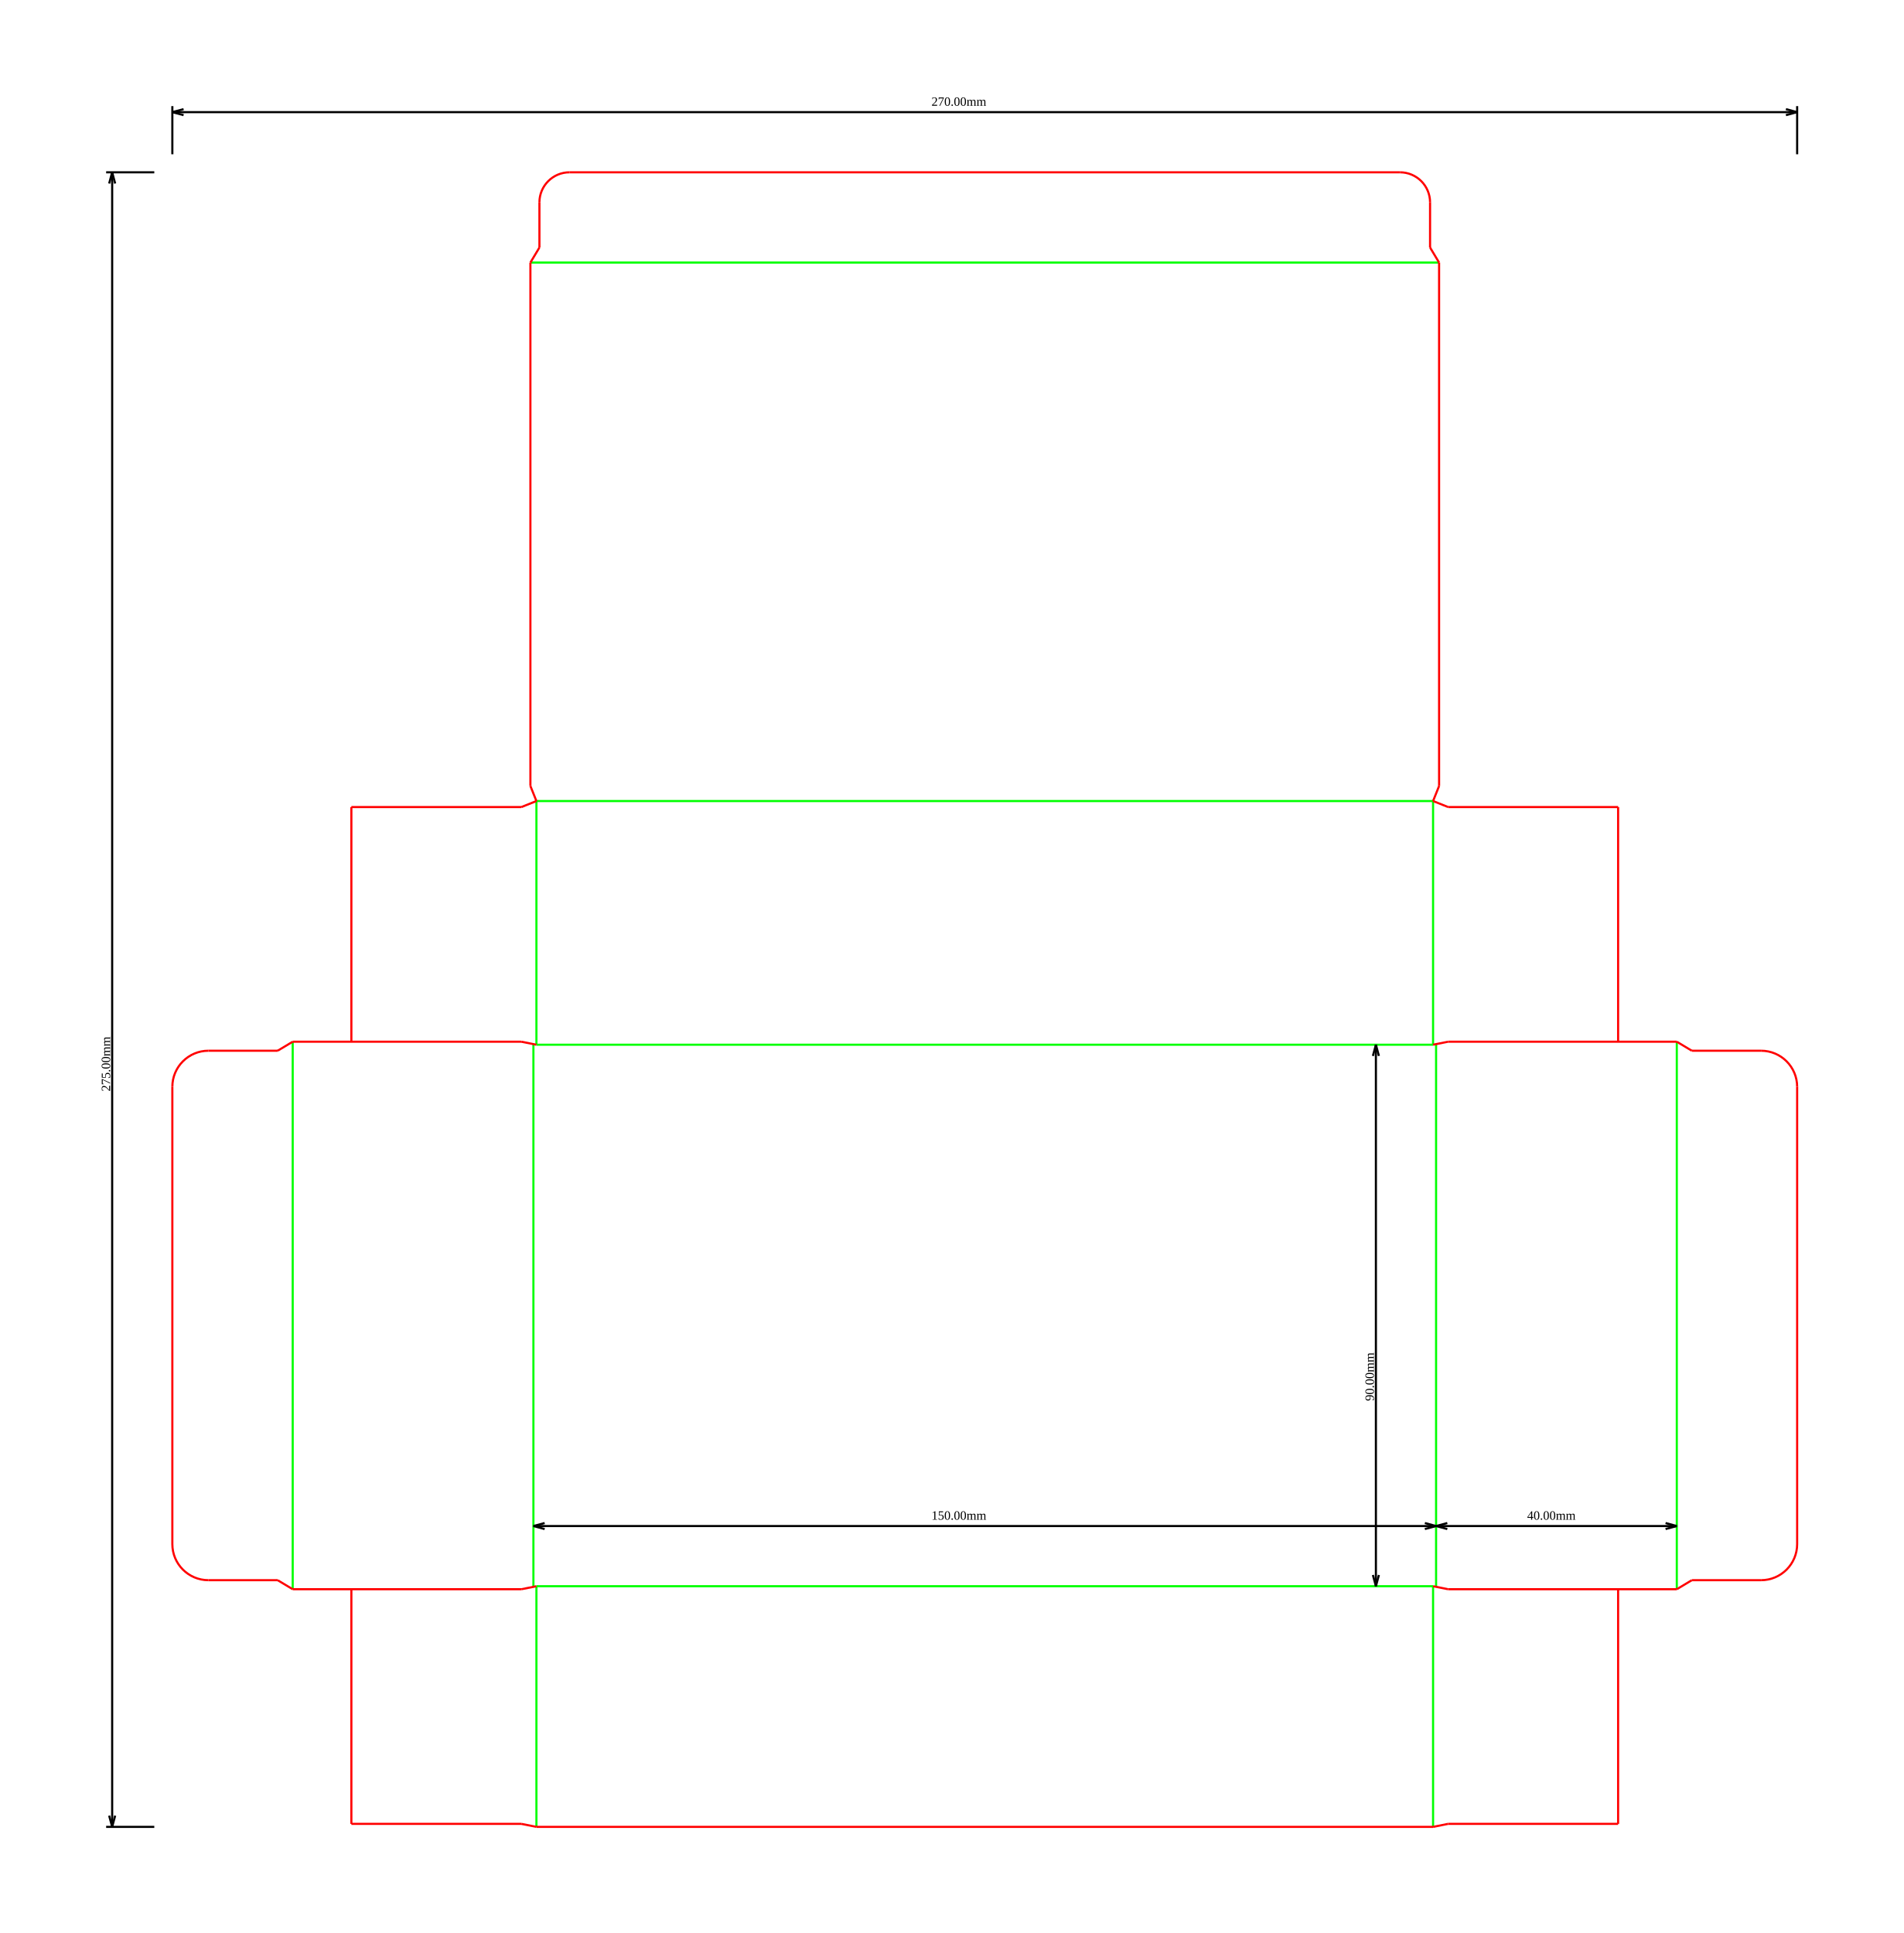
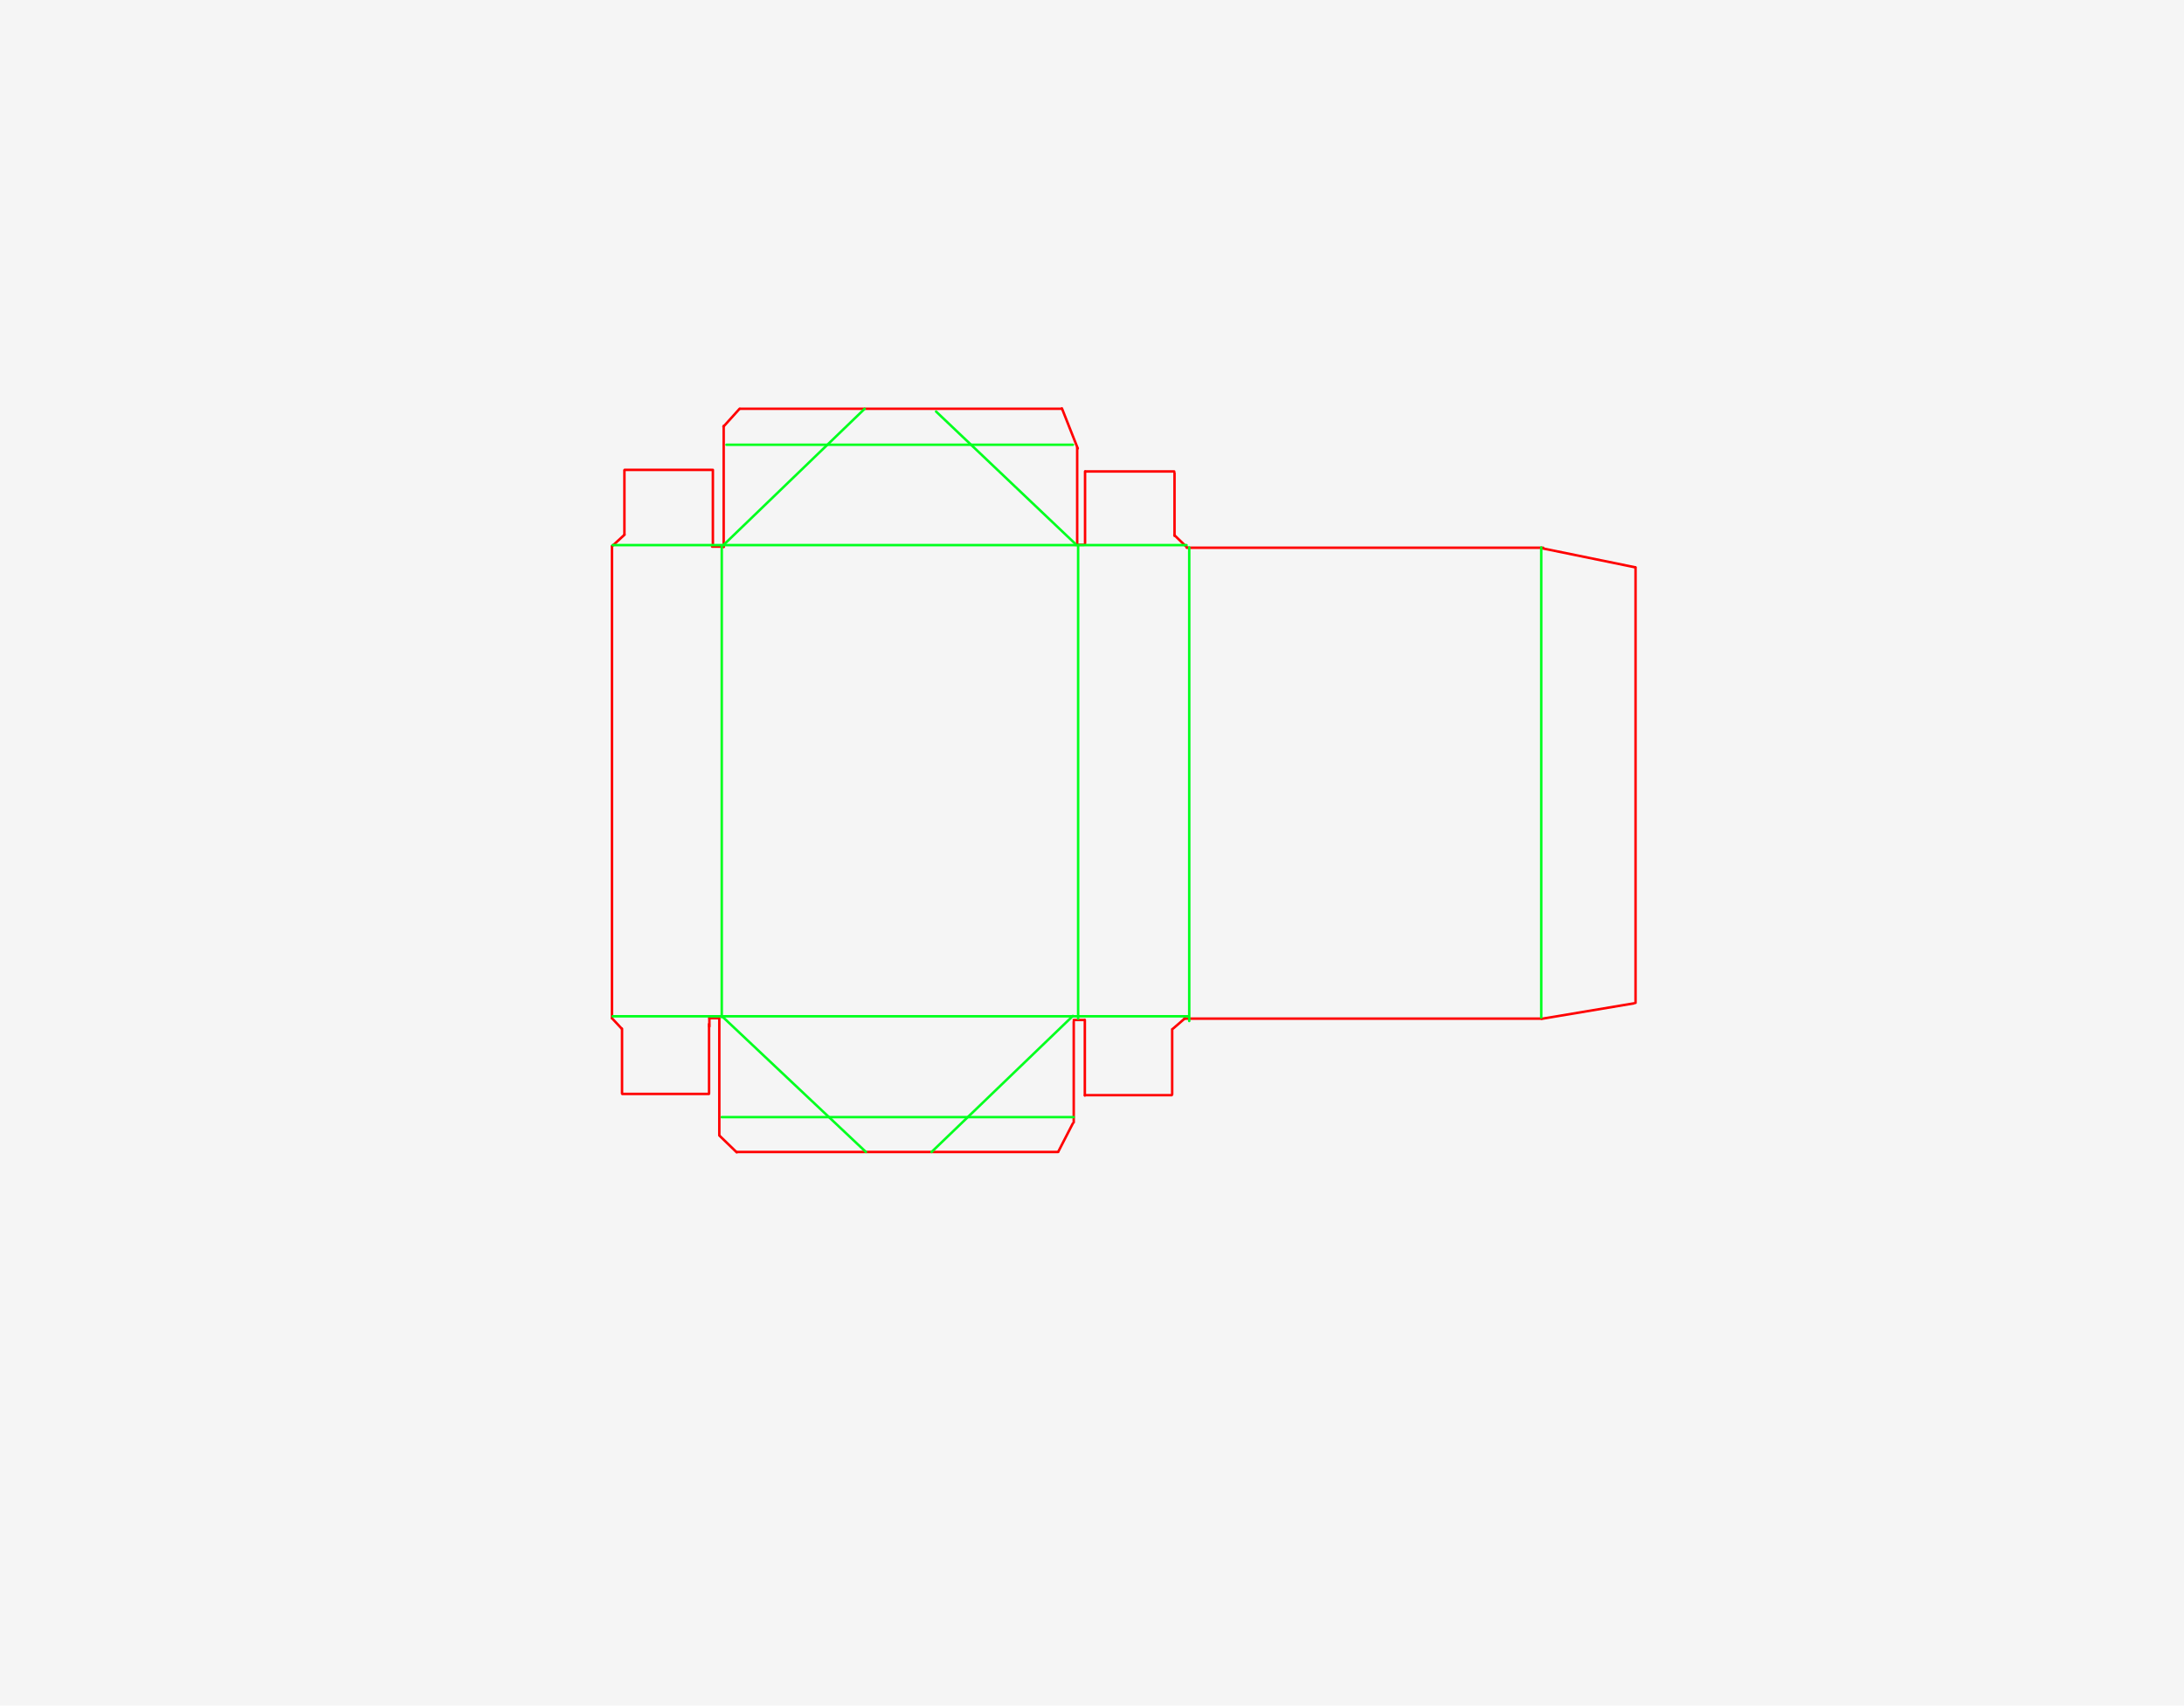
- <svg xmlns="http://www.w3.org/2000/svg" xml:space="preserve" width="896.535pt" height="910.709pt" viewBox="-50 -50 896.535 910.709" version="1.1" id="Die Cut Templates">
-   <g id="crease">
-     <path d="M201.26 441.921 L201.26 697.606" fill="none" stroke="#00FF00" stroke-width="1" id="Line" />
-     <path d="M87.874 440.787 L87.874 698.74" fill="none" stroke="#00FF00" stroke-width="1" id="Line" />
-     <path d="M202.677 327.402 L202.677 442.205" fill="none" stroke="#00FF00" stroke-width="1" id="Line" />
-     <path d="M202.677 810.709 L202.677 697.323" fill="none" stroke="#00FF00" stroke-width="1" id="Line" />
-     <path d="M626.457 441.921 L626.457 697.606" fill="none" stroke="#00FF00" stroke-width="1" id="Line" />
-     <path d="M739.843 440.787 L739.843 698.74" fill="none" stroke="#00FF00" stroke-width="1" id="Line" />
-     <path d="M625.039 327.402 L625.039 442.205" fill="none" stroke="#00FF00" stroke-width="1" id="Line" />
-     <path d="M625.039 810.709 L625.039 697.323" fill="none" stroke="#00FF00" stroke-width="1" id="Line" />
-     <path d="M202.677 697.323 L625.039 697.323" fill="none" stroke="#00FF00" stroke-width="1" id="Line" />
-     <path d="M625.039 442.205 L202.677 442.205" fill="none" stroke="#00FF00" stroke-width="1" id="Line" />
-     <path d="M625.039 327.402 L202.677 327.402" fill="none" stroke="#00FF00" stroke-width="1" id="Line" />
-     <path d="M627.874 73.701 L199.843 73.701" fill="none" stroke="#00FF00" stroke-width="1" id="Line" />
-   </g>
-   <g id="cut">
-     <path d="M31.181 462.047 L31.181 677.48" fill="none" stroke="#FF0000" stroke-width="1" id="Line" />
-     <path d="M115.512 330.236 L115.512 440.787" fill="none" stroke="#FF0000" stroke-width="1" id="Line" />
-     <path d="M115.512 809.291 L115.512 698.74" fill="none" stroke="#FF0000" stroke-width="1" id="Line" />
-     <path d="M115.512 809.291 L195.591 809.291" fill="none" stroke="#FF0000" stroke-width="1" id="Line" />
-     <path d="M195.591 809.291 L202.677 810.709" fill="none" stroke="#FF0000" stroke-width="1" id="Line" />
-     <path d="M195.591 330.236 L115.512 330.236" fill="none" stroke="#FF0000" stroke-width="1" id="Line" />
-     <path d="M195.591 330.236 L202.677 327.402" fill="none" stroke="#FF0000" stroke-width="1" id="Line" />
-     <path d="M87.874 698.74 L195.591 698.74" fill="none" stroke="#FF0000" stroke-width="1" id="Line" />
-     <path d="M195.591 440.787 L87.874 440.787" fill="none" stroke="#FF0000" stroke-width="1" id="Line" />
-     <path d="M195.591 698.74 L202.677 697.323" fill="none" stroke="#FF0000" stroke-width="1" id="Line" />
-     <path d="M195.591 440.787 L202.677 442.205" fill="none" stroke="#FF0000" stroke-width="1" id="Line" />
-     <path d="M48.189 445.039 L80.787 445.039" fill="none" stroke="#FF0000" stroke-width="1" id="Line" />
-     <path d="M80.787 445.039 L87.874 440.787" fill="none" stroke="#FF0000" stroke-width="1" id="Line" />
-     <path d="M48.189 694.488 L80.787 694.488" fill="none" stroke="#FF0000" stroke-width="1" id="Line" />
-     <path d="M80.787 694.488 L87.874 698.74" fill="none" stroke="#FF0000" stroke-width="1" id="Line" />
-     <path d="M199.843 320.315 L199.843 73.701" fill="none" stroke="#FF0000" stroke-width="1" id="Line" />
-     <path d="M199.843 320.315 L202.677 327.402" fill="none" stroke="#FF0000" stroke-width="1" id="Line" />
-     <path d="M204.094 66.614 L204.094 45.354" fill="none" stroke="#FF0000" stroke-width="1" id="Line" />
-     <path d="M199.843 73.701 L204.094 66.614" fill="none" stroke="#FF0000" stroke-width="1" id="Line" />
-     <path d="M796.535 462.047 L796.535 677.48" fill="none" stroke="#FF0000" stroke-width="1" id="Line" />
-     <path d="M712.205 330.236 L712.205 440.787" fill="none" stroke="#FF0000" stroke-width="1" id="Line" />
-     <path d="M712.205 809.291 L712.205 698.74" fill="none" stroke="#FF0000" stroke-width="1" id="Line" />
-     <path d="M712.205 809.291 L632.126 809.291" fill="none" stroke="#FF0000" stroke-width="1" id="Line" />
-     <path d="M632.126 809.291 L625.039 810.709" fill="none" stroke="#FF0000" stroke-width="1" id="Line" />
-     <path d="M632.126 330.236 L712.205 330.236" fill="none" stroke="#FF0000" stroke-width="1" id="Line" />
-     <path d="M632.126 330.236 L625.039 327.402" fill="none" stroke="#FF0000" stroke-width="1" id="Line" />
-     <path d="M739.843 698.74 L632.126 698.74" fill="none" stroke="#FF0000" stroke-width="1" id="Line" />
-     <path d="M632.126 440.787 L739.843 440.787" fill="none" stroke="#FF0000" stroke-width="1" id="Line" />
-     <path d="M632.126 698.74 L625.039 697.323" fill="none" stroke="#FF0000" stroke-width="1" id="Line" />
-     <path d="M632.126 440.787 L625.039 442.205" fill="none" stroke="#FF0000" stroke-width="1" id="Line" />
-     <path d="M779.528 445.039 L746.929 445.039" fill="none" stroke="#FF0000" stroke-width="1" id="Line" />
-     <path d="M746.929 445.039 L739.843 440.787" fill="none" stroke="#FF0000" stroke-width="1" id="Line" />
-     <path d="M779.528 694.488 L746.929 694.488" fill="none" stroke="#FF0000" stroke-width="1" id="Line" />
-     <path d="M746.929 694.488 L739.843 698.74" fill="none" stroke="#FF0000" stroke-width="1" id="Line" />
-     <path d="M627.874 320.315 L627.874 73.701" fill="none" stroke="#FF0000" stroke-width="1" id="Line" />
-     <path d="M627.874 320.315 L625.039 327.402" fill="none" stroke="#FF0000" stroke-width="1" id="Line" />
-     <path d="M623.622 66.614 L623.622 45.354" fill="none" stroke="#FF0000" stroke-width="1" id="Line" />
-     <path d="M627.874 73.701 L623.622 66.614" fill="none" stroke="#FF0000" stroke-width="1" id="Line" />
-     <path d="M202.677 810.709 L625.039 810.709" fill="none" stroke="#FF0000" stroke-width="1" id="Line" />
-     <path d="M609.449 31.181 L218.268 31.181" fill="none" stroke="#FF0000" stroke-width="1" id="Line" />
-     <path d="M 31.181 677.48 A 17.008 17.008 0 0 0 48.189 694.488" fill="none" stroke="#FF0000" stroke-width="1" id="Arc" />
-     <path d="M 48.189 445.039 A 17.008 17.008 0 0 0 31.181 462.047" fill="none" stroke="#FF0000" stroke-width="1" id="Arc" />
-     <path d="M 218.268 31.181 A 14.173 14.173 0 0 0 204.094 45.354" fill="none" stroke="#FF0000" stroke-width="1" id="Arc" />
-     <path d="M 779.528 694.488 A 17.008 17.008 0 0 0 796.535 677.48" fill="none" stroke="#FF0000" stroke-width="1" id="Arc" />
-     <path d="M 796.535 462.047 A 17.008 17.008 0 0 0 779.528 445.039" fill="none" stroke="#FF0000" stroke-width="1" id="Arc" />
-     <path d="M 623.622 45.354 A 14.173 14.173 0 0 0 609.449 31.181" fill="none" stroke="#FF0000" stroke-width="1" id="Arc" />
-   </g>
-   <g id="dimensions">
-     <text x="382.766" y="-0.165" font-size="6px" fill="black" style="stroke:rgb(0,0,0); stroke-width:0; font-weight: small; font-style: normal; ">
-    270.00mm
-   </text>
-     <path d="M31.181 0.0 L31.181 22.677" fill="none" stroke="#000000" stroke-width="1" />
-     <path d="M796.535 0.0 L796.535 22.677" fill="none" stroke="#000000" stroke-width="1" />
-     <path d="M31.181 2.835 L36.471 1.417" fill="none" stroke="#000000" stroke-width="1" />
-     <path d="M31.181 2.835 L36.471 4.252" fill="none" stroke="#000000" stroke-width="1" />
-     <path d="M796.535 2.835 L791.246 4.252" fill="none" stroke="#000000" stroke-width="1" />
-     <path d="M796.535 2.835 L791.246 1.417" fill="none" stroke="#000000" stroke-width="1" />
-     <path d="M31.181 2.835 L796.535 2.835" fill="none" stroke="#000000" stroke-width="1" />
-     <text text-anchor="middle" dominant-baseline="central" transform="rotate(-90, -0.1653543, 452.0374)" x="-0.165" y="452.037" font-size="6px" fill="black" style="stroke:rgb(0,0,0); stroke-width:0; font-weight: small; font-style: normal; ">
-      275.00mm
-     </text>
-     <path d="M0.0 31.181 L22.677 31.181" fill="none" stroke="#000000" stroke-width="1" />
-     <path d="M0.0 810.709 L22.677 810.709" fill="none" stroke="#000000" stroke-width="1" />
-     <path d="M2.835 31.181 L4.252 36.471" fill="none" stroke="#000000" stroke-width="1" />
-     <path d="M2.835 31.181 L1.417 36.471" fill="none" stroke="#000000" stroke-width="1" />
-     <path d="M2.835 810.709 L1.417 805.419" fill="none" stroke="#000000" stroke-width="1" />
-     <path d="M2.835 810.709 L4.252 805.419" fill="none" stroke="#000000" stroke-width="1" />
-     <path d="M2.835 31.181 L2.835 810.709" fill="none" stroke="#000000" stroke-width="1" />
-     <text x="382.766" y="665.976" font-size="6px" fill="black" style="stroke:rgb(0,0,0); stroke-width:0; font-weight: small; font-style: normal; ">
-    150.00mm
-   </text>
-     <path d="M201.26 668.976 L206.549 667.559" fill="none" stroke="#000000" stroke-width="1" />
-     <path d="M201.26 668.976 L206.549 670.394" fill="none" stroke="#000000" stroke-width="1" />
-     <path d="M626.457 668.976 L621.167 670.394" fill="none" stroke="#000000" stroke-width="1" />
-     <path d="M626.457 668.976 L621.167 667.559" fill="none" stroke="#000000" stroke-width="1" />
-     <path d="M201.26 668.976 L626.457 668.976" fill="none" stroke="#000000" stroke-width="1" />
-     <text text-anchor="middle" dominant-baseline="central" transform="rotate(-90, 595.1102, 599.3947)" x="595.11" y="599.395" font-size="6px" fill="black" style="stroke:rgb(0,0,0); stroke-width:0; font-weight: small; font-style: normal; ">
-      90.00mm
-     </text>
-     <path d="M598.11 697.323 L596.693 692.033" fill="none" stroke="#000000" stroke-width="1" />
-     <path d="M598.11 697.323 L599.528 692.033" fill="none" stroke="#000000" stroke-width="1" />
-     <path d="M598.11 442.205 L599.528 447.494" fill="none" stroke="#000000" stroke-width="1" />
-     <path d="M598.11 442.205 L596.693 447.494" fill="none" stroke="#000000" stroke-width="1" />
-     <path d="M598.11 697.323 L598.11 442.205" fill="none" stroke="#000000" stroke-width="1" />
-     <text x="663.351" y="665.976" font-size="6px" fill="black" style="stroke:rgb(0,0,0); stroke-width:0; font-weight: small; font-style: normal; ">
-    40.00mm
-   </text>
-     <path d="M626.457 668.976 L631.746 667.559" fill="none" stroke="#000000" stroke-width="1" />
-     <path d="M626.457 668.976 L631.746 670.394" fill="none" stroke="#000000" stroke-width="1" />
-     <path d="M739.843 668.976 L734.553 670.394" fill="none" stroke="#000000" stroke-width="1" />
-     <path d="M739.843 668.976 L734.553 667.559" fill="none" stroke="#000000" stroke-width="1" />
-     <path d="M626.457 668.976 L739.843 668.976" fill="none" stroke="#000000" stroke-width="1" />
-   </g>
+ <svg xmlns="http://www.w3.org/2000/svg" width="1763" height="1377" viewBox="0 0 1763 1377" fill="none">
+   <rect width="1763" height="1377" fill="#F5F5F5" />
+   <path d="M504.045 380.064V431.384" stroke="#FF0000" stroke-width="2" stroke-linecap="round" />
+   <path d="M494 441L504.157 431.664" stroke="#FF0000" stroke-width="2" stroke-linecap="round" />
+   <path d="M494 441V822" stroke="#FF0000" stroke-width="2" stroke-linecap="round" />
+   <path d="M494 822L501.843 830.423" stroke="#FF0000" stroke-width="2" stroke-linecap="round" />
+   <path d="M502.126 830.527V882.758" stroke="#FF0000" stroke-width="2" stroke-linecap="round" />
+   <path d="M502.372 883.126H572.258" stroke="#FF0000" stroke-width="2" stroke-linecap="round" />
+   <path d="M572.381 826.727V882.513" stroke="#FF0000" stroke-width="2" stroke-linecap="round" />
+   <path d="M580.652 821.992V916.463" stroke="#FF0000" stroke-width="2" stroke-linecap="round" />
+   <path d="M581 917L594.685 930.271" stroke="#FF0000" stroke-width="2" stroke-linecap="round" />
+   <path d="M595 930H854.044" stroke="#FF0000" stroke-width="2" stroke-linecap="round" />
+   <path d="M866 907L854.23 929.833" stroke="#FF0000" stroke-width="2" stroke-linecap="round" />
+   <path d="M866.755 824.776V906.088" stroke="#FF0000" stroke-width="2" stroke-linecap="round" />
+   <path d="M866.791 823.438H875.463" stroke="#FF0000" stroke-width="2" stroke-linecap="round" />
+   <path d="M875.715 823.438V884.395" stroke="#FF0000" stroke-width="2" stroke-linecap="round" />
+   <path d="M875.84 884.143H945.846" stroke="#FF0000" stroke-width="2" stroke-linecap="round" />
+   <path d="M946.223 830.854V883.389" stroke="#FF0000" stroke-width="2" stroke-linecap="round" />
+   <path d="M956.651 822L947 830.351" stroke="#FF0000" stroke-width="2" stroke-linecap="round" />
+   <path d="M1244.46 822.495L1319 810" stroke="#FF0000" stroke-width="2" stroke-linecap="round" />
+   <path d="M956.142 822.324H1244.15" stroke="#FF0000" stroke-width="2" stroke-linecap="round" />
+   <path d="M1320.27 458.053V809.621" stroke="#FF0000" stroke-width="2" stroke-linecap="round" />
+   <path d="M1245.36 442.73L1320 458" stroke="#FF0000" stroke-width="2" stroke-linecap="round" />
+   <path d="M958.007 442.193H1245.66" stroke="#FF0000" stroke-width="2" stroke-linecap="round" />
+   <path d="M948 432L958.255 441.946" stroke="#FF0000" stroke-width="2" stroke-linecap="round" />
+   <path d="M948.114 381.843V432.547" stroke="#FF0000" stroke-width="2" stroke-linecap="round" />
+   <path d="M876.139 380.606H947.867" stroke="#FF0000" stroke-width="2" stroke-linecap="round" />
+   <path d="M875.892 380.606V438.73" stroke="#FF0000" stroke-width="2" stroke-linecap="round" />
+   <path d="M867.889 439.827H874.987" stroke="#FF0000" stroke-width="2" stroke-linecap="round" />
+   <path d="M869.546 361.532V439.893" stroke="#FF0000" stroke-width="2" stroke-linecap="round" />
+   <path d="M857.233 329.722L870 362" stroke="#FF0000" stroke-width="2" stroke-linecap="round" />
+   <path d="M597.489 329.98H857.011" stroke="#FF0000" stroke-width="2" stroke-linecap="round" />
+   <path d="M597.022 330L584 344.423" stroke="#FF0000" stroke-width="2" stroke-linecap="round" />
+   <path d="M584.179 343.841V441.609" stroke="#FF0000" stroke-width="2" stroke-linecap="round" />
+   <path d="M504.16 379.338H574.553" stroke="#FF0000" stroke-width="2" stroke-linecap="round" />
+   <path d="M575.456 379.338V440.406" stroke="#FF0000" stroke-width="2" stroke-linecap="round" />
+   <path d="M574.854 441.308H584.179" stroke="#FF0000" stroke-width="2" stroke-linecap="round" />
+   <path d="M572.64 822.037H579.648" stroke="#FF0000" stroke-width="2" stroke-linecap="round" />
+   <path d="M572.64 821.453V828.752" stroke="#FF0000" stroke-width="2" stroke-linecap="round" />
+   <path d="M494.423 440.067H957.82" stroke="#00FF1E" stroke-width="2" stroke-linecap="round" />
+   <path d="M586.455 359.051H866.08" stroke="#00FF1E" stroke-width="2" stroke-linecap="round" />
+   <path d="M698 330L584 440" stroke="#00FF1E" stroke-width="2" stroke-linecap="round" />
+   <path d="M755.635 332.237L868 439" stroke="#00FF1E" stroke-width="2" stroke-linecap="round" />
+   <path d="M582.625 441.246V821.102" stroke="#00FF1E" stroke-width="2" stroke-linecap="round" />
+   <path d="M494.524 820.464H959.289" stroke="#00FF1E" stroke-width="2" stroke-linecap="round" />
+   <path d="M582.625 901.862H866.719" stroke="#00FF1E" stroke-width="2" stroke-linecap="round" />
+   <path d="M583.901 821.422L699 930" stroke="#00FF1E" stroke-width="2" stroke-linecap="round" />
+   <path d="M866.08 820.145L752 930" stroke="#00FF1E" stroke-width="2" stroke-linecap="round" />
+   <path d="M870.306 440.053V822.385" stroke="#00FF1E" stroke-width="2" stroke-linecap="round" />
+   <path d="M959.989 441.941V824.273" stroke="#00FF1E" stroke-width="2" stroke-linecap="round" />
+   <path d="M1244.14 441.941V821.441" stroke="#00FF1E" stroke-width="2" stroke-linecap="round" />
</svg>
